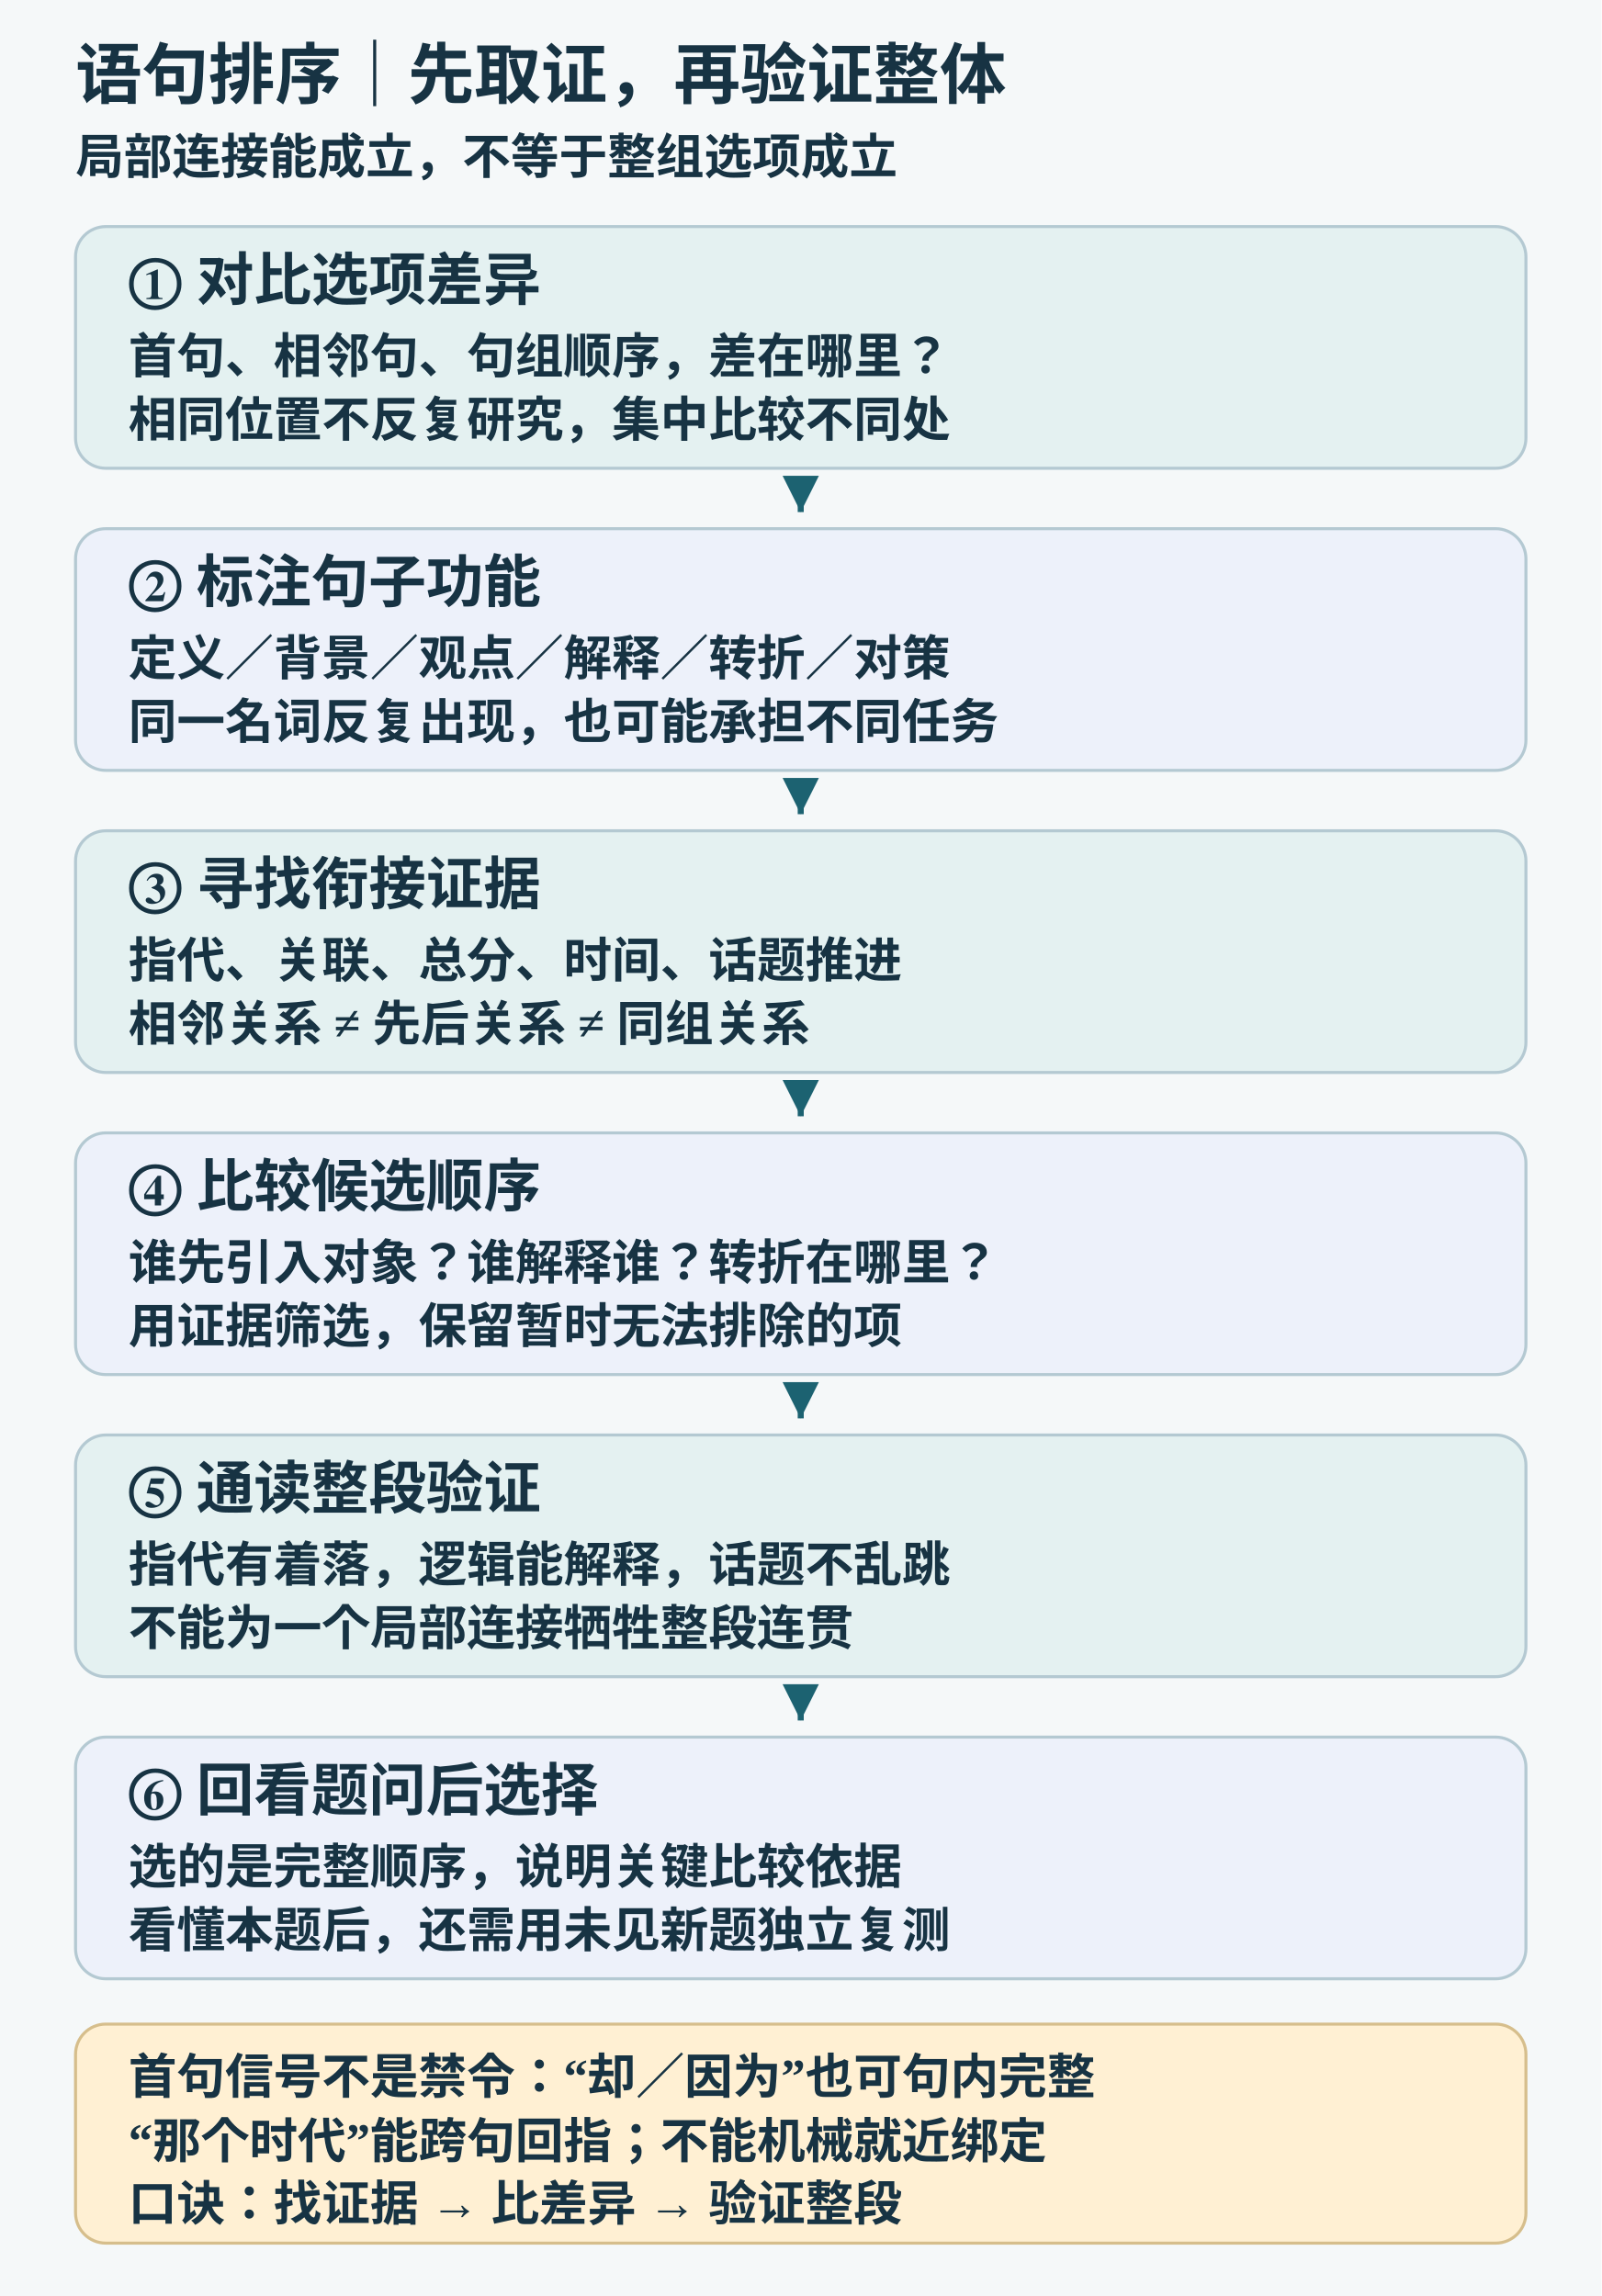
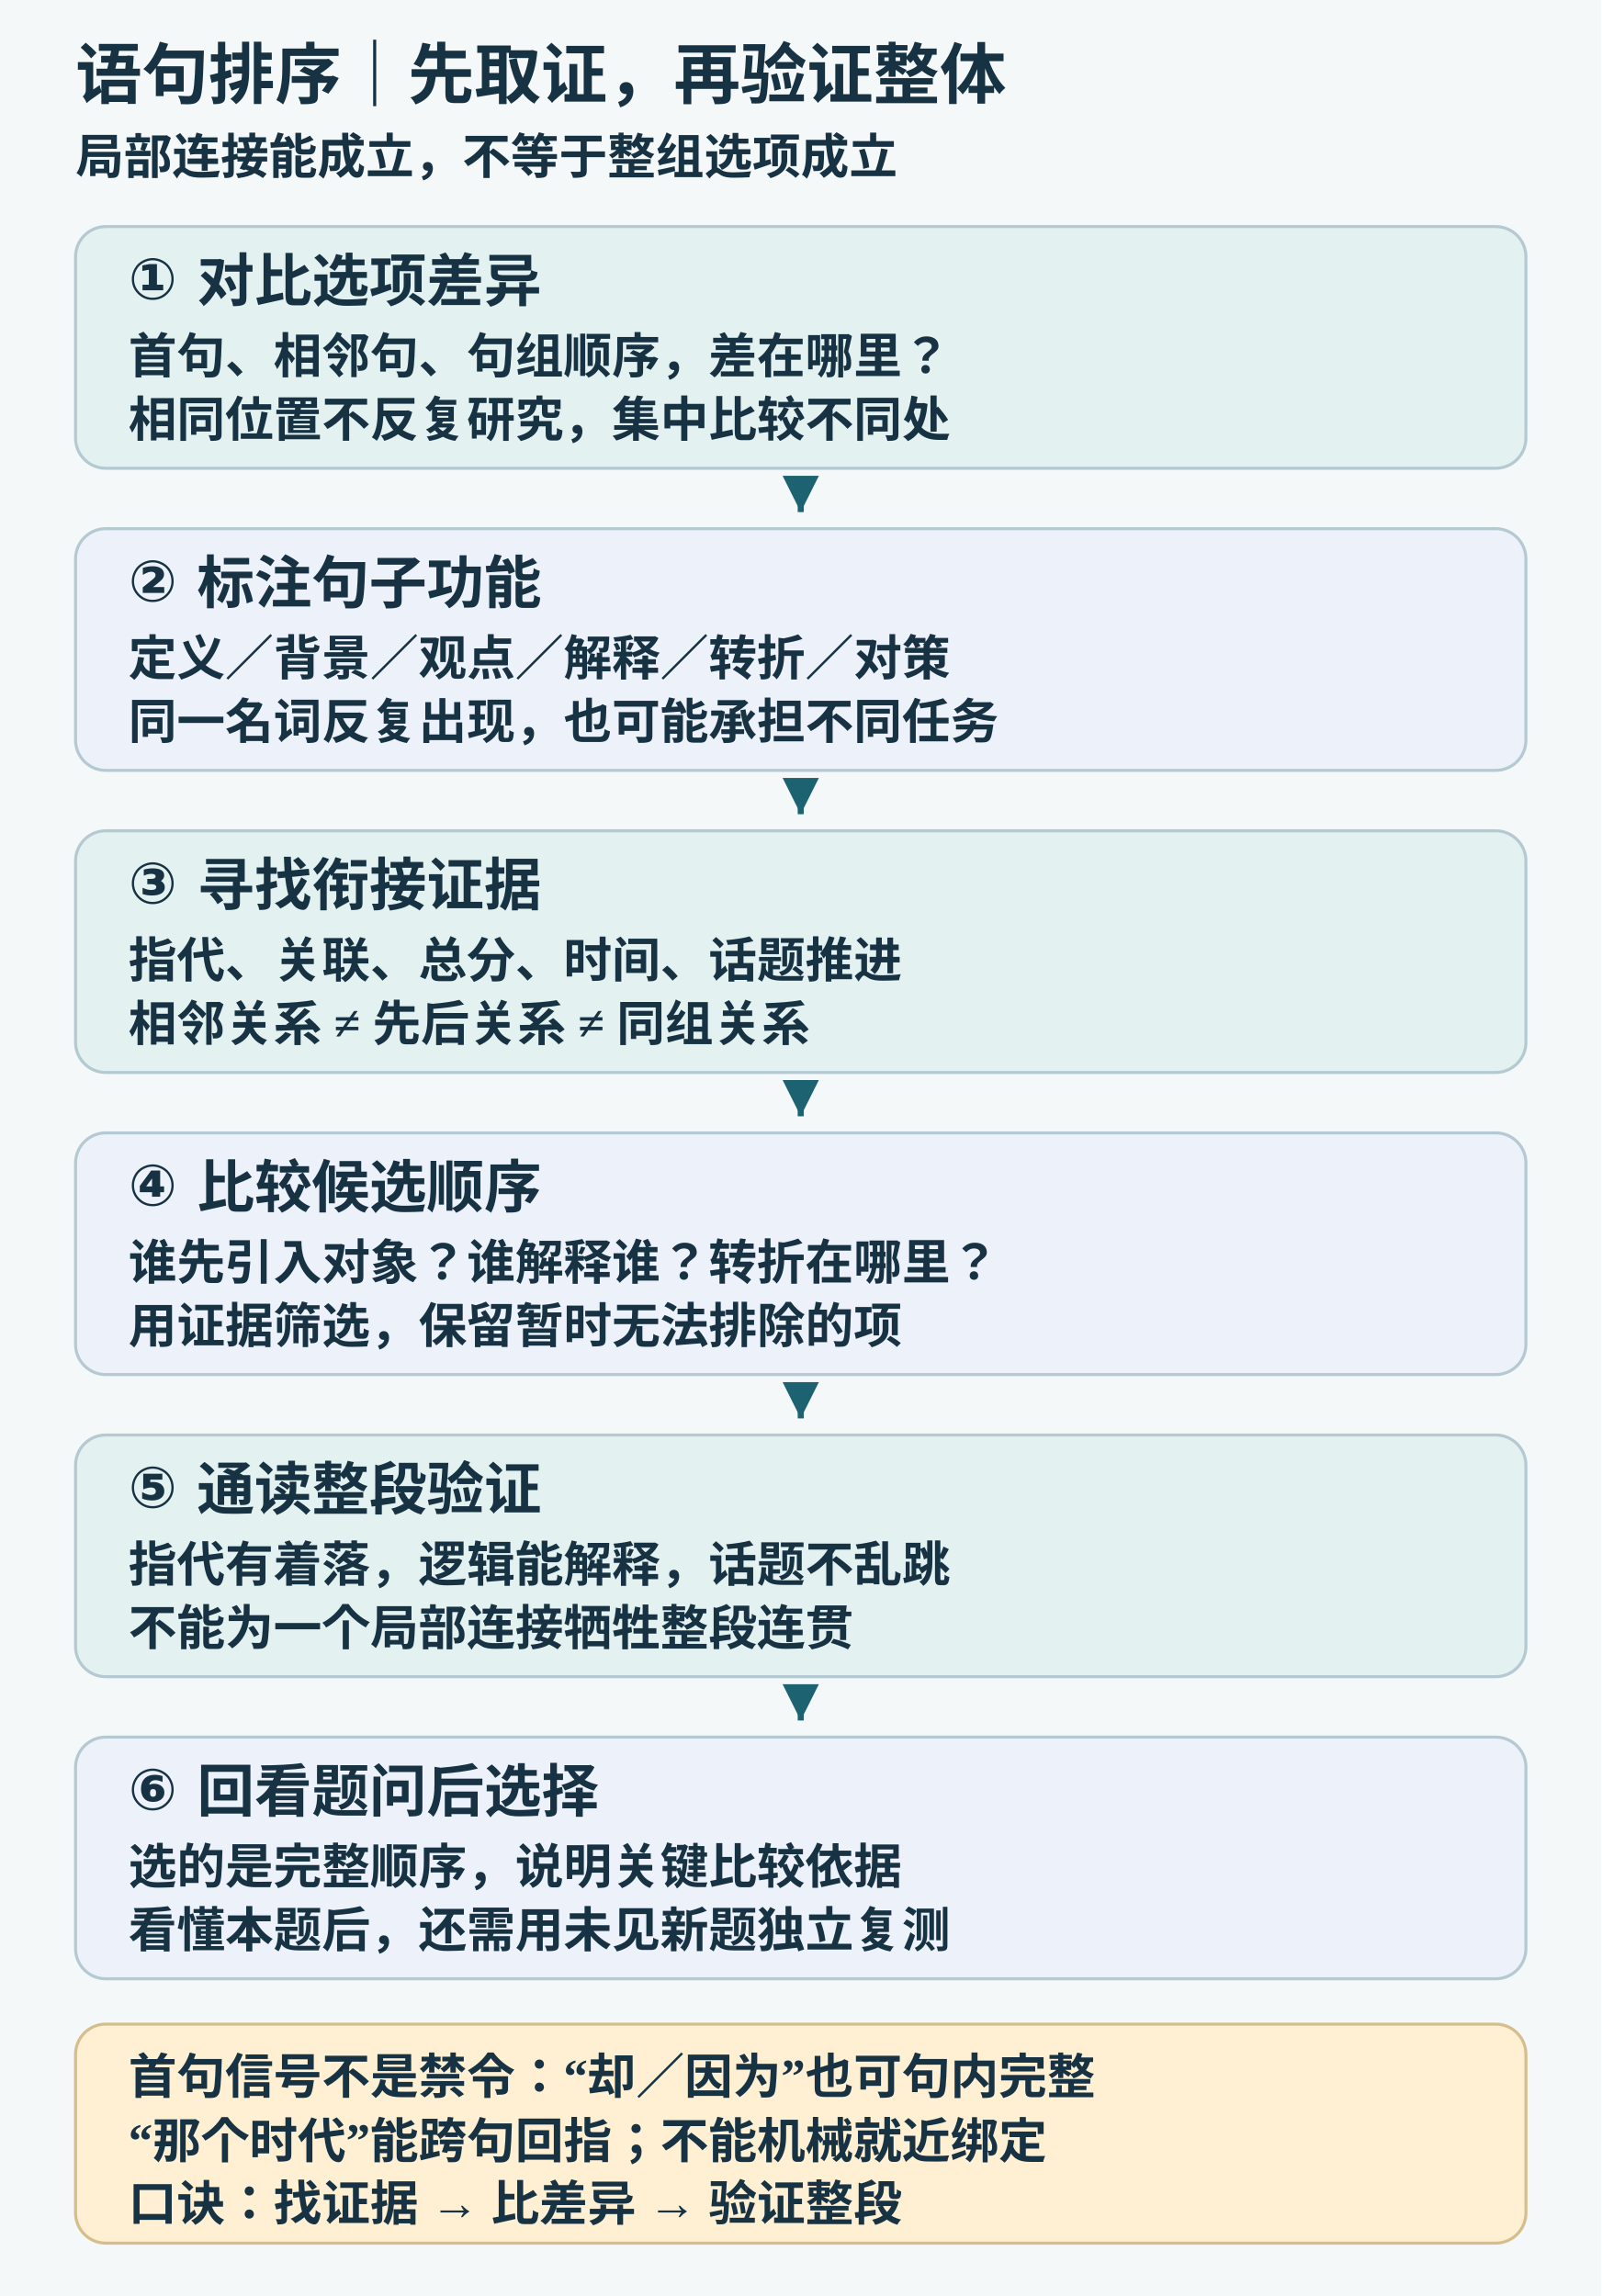
<svg xmlns="http://www.w3.org/2000/svg" width="1060" height="1520" viewBox="0 0 1060 1520" role="img" aria-labelledby="title desc">
  <defs>
    <marker id="arrow" markerWidth="10" markerHeight="10" refX="6" refY="3" orient="auto" markerUnits="strokeWidth">
      <path d="M0,0 L0,6 L6,3 z" fill="#1c6271" />
    </marker>
  </defs>
-   <style>text{font-family:"Times New Roman", "KaiTi", "楷体", "STKaiti", "Kaiti SC", serif;font-weight:700;fill:#173343}.main{font-size:44px}.node{font-size:38px}.body{font-size:32px}</style>
+   <style>text{font-family:"Times New Roman", "Microsoft YaHei", "微软雅黑", "PingFang SC", "Hiragino Sans GB", sans-serif;font-weight:700;fill:#173343}.main{font-size:44px}.node{font-size:38px}.body{font-size:32px}</style>
  <rect width="1060" height="1520" fill="#f5f8f9" />
  <text class="main" x="50" y="65">语句排序｜先取证，再验证整体</text>
  <text class="body" x="50" y="115" fill="#315766">局部连接能成立，不等于整组选项成立</text>
  <rect x="50" y="150" width="960" height="160" rx="20" fill="#e4f1f1" stroke="#b4c9d2" stroke-width="2" />
  <text class="node" x="85" y="198">① 对比选项差异</text>
  <text class="body" x="85" y="247">首句、相邻句、句组顺序，差在哪里？</text>
  <text class="body" x="85" y="289">相同位置不反复研究，集中比较不同处</text>
  <path d="M530,318 L530,339" stroke="#1c6271" stroke-width="4" fill="none" marker-end="url(#arrow)" />
  <rect x="50" y="350" width="960" height="160" rx="20" fill="#edf1fa" stroke="#b4c9d2" stroke-width="2" />
  <text class="node" x="85" y="398">② 标注句子功能</text>
  <text class="body" x="85" y="447">定义／背景／观点／解释／转折／对策</text>
  <text class="body" x="85" y="489">同一名词反复出现，也可能承担不同任务</text>
  <path d="M530,518 L530,539" stroke="#1c6271" stroke-width="4" fill="none" marker-end="url(#arrow)" />
  <rect x="50" y="550" width="960" height="160" rx="20" fill="#e4f1f1" stroke="#b4c9d2" stroke-width="2" />
  <text class="node" x="85" y="598">③ 寻找衔接证据</text>
  <text class="body" x="85" y="647">指代、关联、总分、时间、话题推进</text>
  <text class="body" x="85" y="689">相邻关系 ≠ 先后关系 ≠ 同组关系</text>
  <path d="M530,718 L530,739" stroke="#1c6271" stroke-width="4" fill="none" marker-end="url(#arrow)" />
  <rect x="50" y="750" width="960" height="160" rx="20" fill="#edf1fa" stroke="#b4c9d2" stroke-width="2" />
  <text class="node" x="85" y="798">④ 比较候选顺序</text>
  <text class="body" x="85" y="847">谁先引入对象？谁解释谁？转折在哪里？</text>
  <text class="body" x="85" y="889">用证据筛选，保留暂时无法排除的项</text>
  <path d="M530,918 L530,939" stroke="#1c6271" stroke-width="4" fill="none" marker-end="url(#arrow)" />
  <rect x="50" y="950" width="960" height="160" rx="20" fill="#e4f1f1" stroke="#b4c9d2" stroke-width="2" />
  <text class="node" x="85" y="998">⑤ 通读整段验证</text>
  <text class="body" x="85" y="1047">指代有着落，逻辑能解释，话题不乱跳</text>
  <text class="body" x="85" y="1089">不能为一个局部连接牺牲整段连贯</text>
  <path d="M530,1118 L530,1139" stroke="#1c6271" stroke-width="4" fill="none" marker-end="url(#arrow)" />
  <rect x="50" y="1150" width="960" height="160" rx="20" fill="#edf1fa" stroke="#b4c9d2" stroke-width="2" />
  <text class="node" x="85" y="1198">⑥ 回看题问后选择</text>
  <text class="body" x="85" y="1247">选的是完整顺序，说明关键比较依据</text>
  <text class="body" x="85" y="1289">看懂本题后，还需用未见新题独立复测</text>
  <rect x="50" y="1340" width="960" height="145" rx="20" fill="#fff0d3" stroke="#d6be8c" stroke-width="2" />
  <text class="body" x="85" y="1386">首句信号不是禁令：“却／因为”也可句内完整</text>
  <text class="body" x="85" y="1428">“那个时代”能跨句回指；不能机械就近绑定</text>
  <text class="body" x="85" y="1470">口诀：找证据 → 比差异 → 验证整段</text>
</svg>
